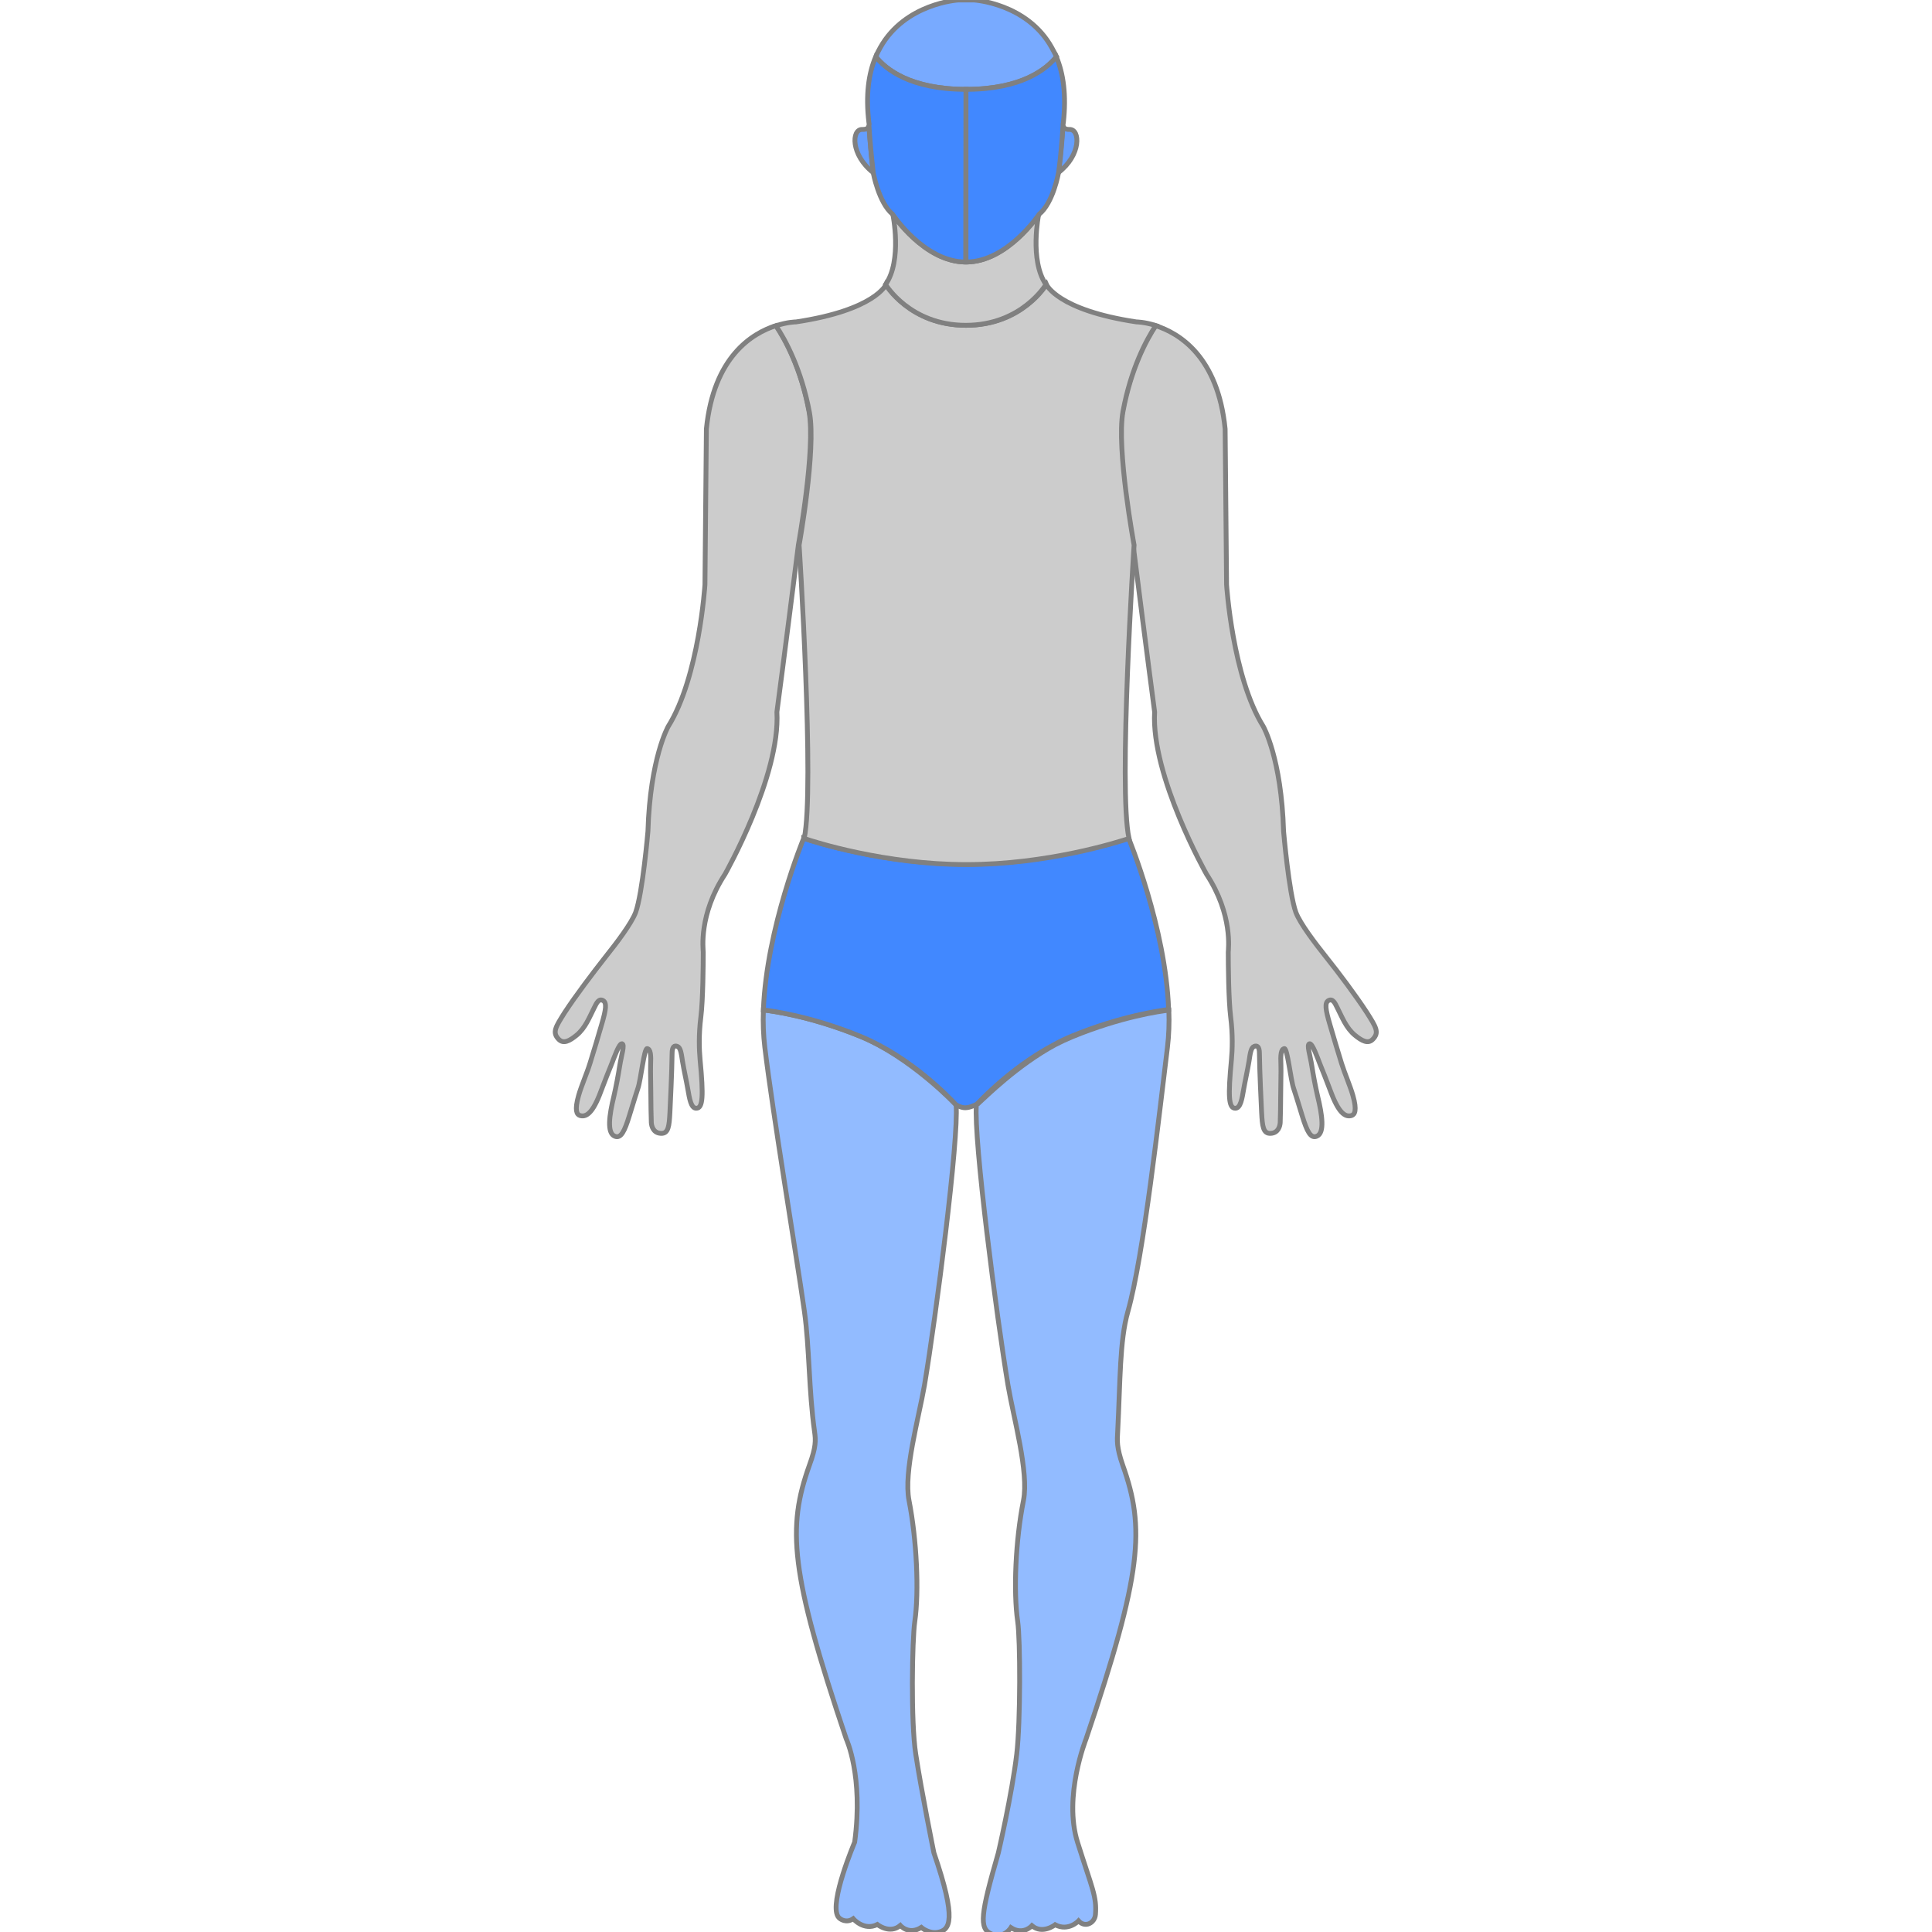
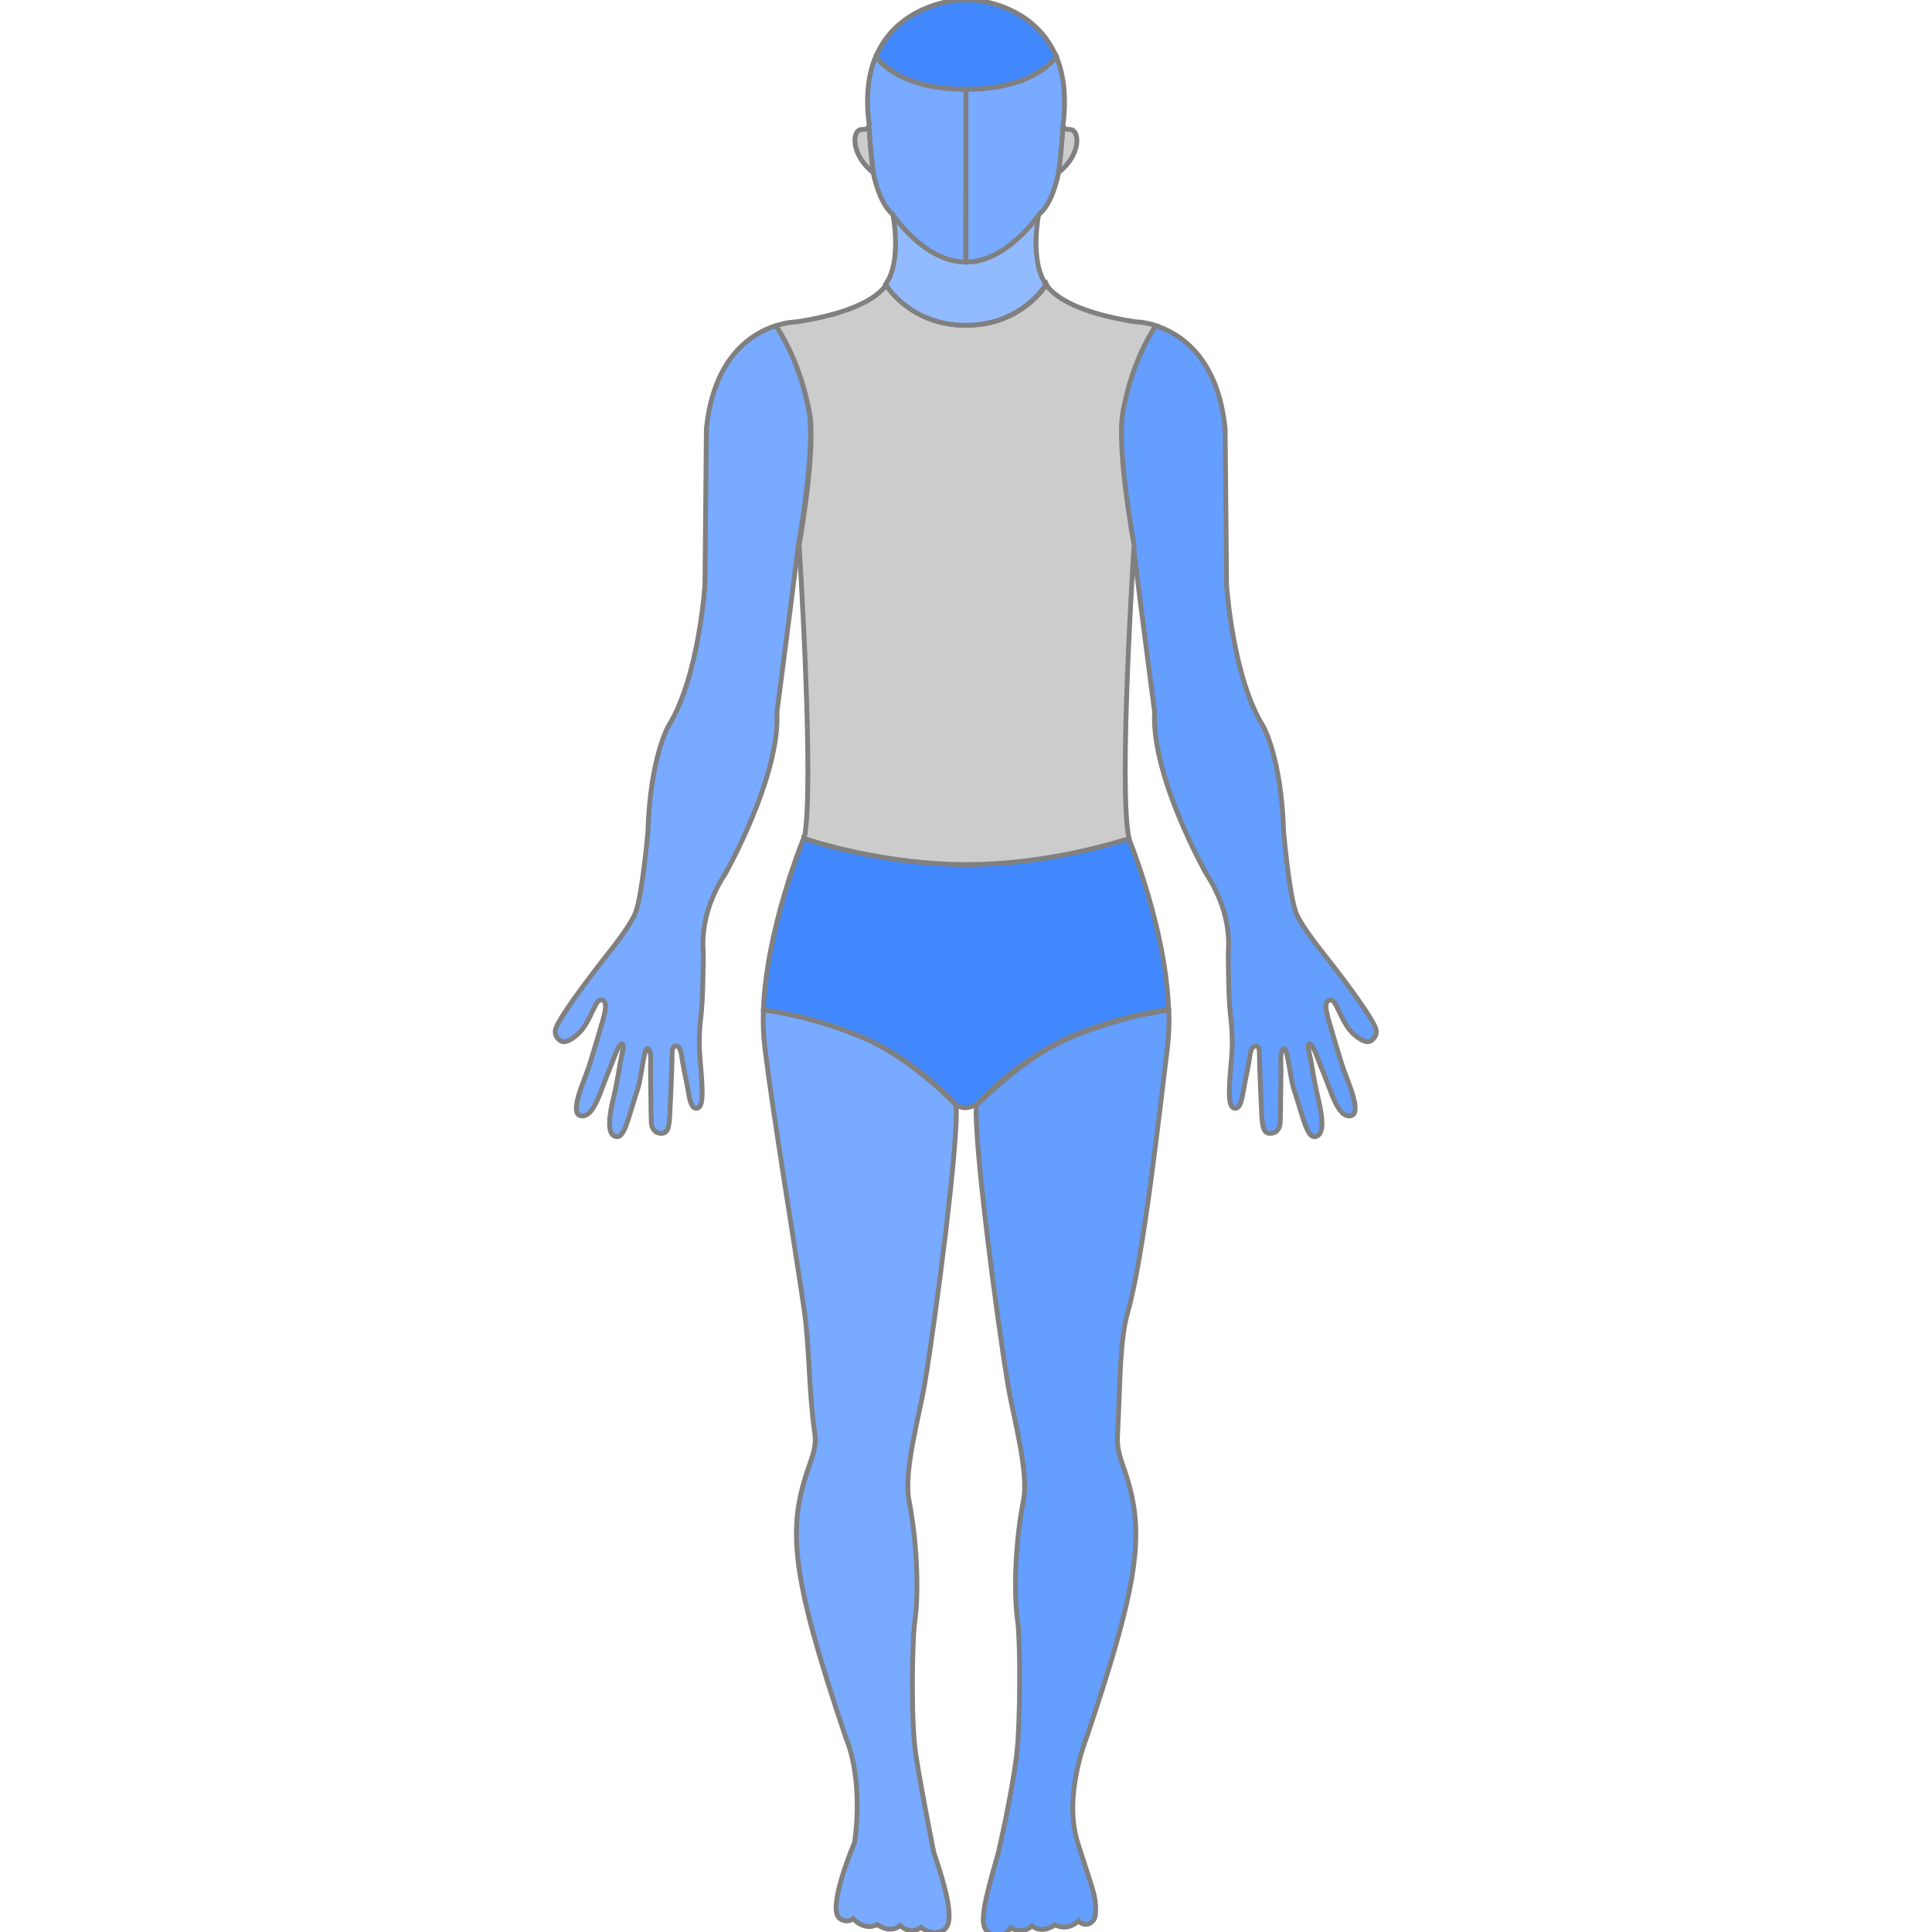
<svg xmlns="http://www.w3.org/2000/svg" id="Capa_1" style="enable-background:new 0 0 800 800;" version="1.1" viewBox="0 0 800 800" x="0px" y="0px" xml:space="preserve">
  <style id="style1" type="text/css">
	.st0{fill:none;stroke:#000000;stroke-width:1;stroke-miterlimit:10;}
	.st1{fill:none;stroke:#000000;stroke-width:1;stroke-linejoin:round;stroke-miterlimit:10;}
	.st2{fill:none;stroke:#000000;stroke-width:1;stroke-linecap:round;stroke-linejoin:round;stroke-miterlimit:10;}
	.st3{fill:none;stroke:#000000;stroke-width:1.33;}
</style>
  <defs id="defs1">
	
		</defs>
-   <path class="st0" d="M404.3,457.5c-1.2,14,8.3,87.3,13.1,116.1c2.3,13.6,8.7,35.9,6.4,47.7c-3.3,16.5-4.2,37.7-2.4,50.1  c1.1,7.5,1.2,41.4-0.4,55c-2,16.7-7.6,40.8-7.6,40.8c-7.3,25.3-8.1,31.4-2.9,33.6s8.1-2.6,8.1-2.6c5.1,3.3,8.7-0.8,8.7-0.8  c4.4,3.7,9.6-0.4,9.6-0.4c5.5,2.9,9.7-1.6,9.7-1.6c2.7,3,6.7,0.9,7-2.6c0.6-7.6-1.4-10.8-7.4-29.9s3.5-42.8,3.5-42.8  c23.3-69,24.5-87.3,15.2-113.4c-2.6-7.5-2.3-10.3-2.1-13.7c1.1-21.4,0.8-37.8,4.2-49.8c6.6-23.2,13-82,16.4-109.4  c0.6-5,0.8-10.2,0.6-15.5c-3.7,0.4-19.8,2.7-40,11c-2.4,1-4.8,2.1-7.1,3.3c-15.6,8.4-28.9,21.7-31.9,24.4  C404.6,457.1,404.4,457.3,404.3,457.5z" id="leg_left" style="fill:#92bbff;fill-rule:evenodd;stroke:grey;stroke-linecap:butt;stroke-linejoin:miter;stroke-opacity:1;stroke-width:2px" />
-   <path class="st0" d="M356.2,429.1c-20.6-8.4-36.7-10.5-40.1-10.9c-0.2,5.3,0,10.5,0.6,15.5c3.3,27.5,13,85.5,16.4,109.4  c2.1,15,1.8,33,4.2,49.8c0.5,3.5,0.6,6.3-2.1,13.7c-9.3,26-8.1,44.3,15.2,113.4c0,0,7.2,15.3,3.5,42.8c0,0-10.6,24.9-6.9,30.8  c0.8,1.3,3.6,2.8,6.3,0.9c0,0,4.4,5.2,10,2.4c0,0,5.1,4.1,9.5,0.4c0,0,3.5,4.1,8.7,0.8c0,0,3.2,2.8,7,2c4.7-1,7.9-4.7-1.8-32.9  c0,0-5.1-25.1-7.5-40.8c-2.1-13.5-1.5-47.5-0.4-55c1.8-12.5,0.8-33.7-2.4-50.1c-2.3-11.8,4-34,6.4-47.7  c4.8-28.7,14.3-102,13.1-116.1C395.8,457.4,377.1,437.7,356.2,429.1z" id="leg_right" style="fill:#92bbff;fill-rule:evenodd;stroke:grey;stroke-linecap:butt;stroke-linejoin:miter;stroke-opacity:1;stroke-width:2px" />
-   <path class="st1" d="M549.2,396.4c-4.7-5.9-10.8-13.9-12.6-18.6c-2.9-8-5.1-33.6-5.1-33.6c-0.9-30.3-8.4-43.4-8.4-43.4  c-12.8-20.5-15.2-58.7-15.2-58.7l-0.6-64.5c-3-29.9-18.9-39.6-28.9-42.8c-3.9,5.9-10.3,17.8-13.6,35.6c-2.8,15.4,4.4,55.2,4.4,55.2  c5.8,46,8.9,69.2,8.9,69.2c-1.5,26.6,21.5,67.2,21.5,67.2c11,16.8,9,31.1,9,32.3c0,4.8,0.1,19.7,1,26.9c0.9,7.2,0.7,13.4,0.3,17.7  c-1.4,14.9-1.2,20,1.6,20c2.2,0,2.8-4,3.5-8c0.6-3.5,1.5-7.3,2.2-11.5c0.5-3.3,0.8-5.6,2.1-6.1c1.2-0.5,2.2,0,2.2,2.9  c0.1,8.2,0.7,19.8,0.9,24.4c0.3,5.7,0.6,8.9,3.8,8.7c3.2-0.2,3.8-3.1,3.9-4.4c0.1-3.5,0.2-7.2,0.2-11.2c0-5.1,0.2-9.6,0.1-12.5  c-0.2-4.4,0-6.7,1.4-7c1.3-0.3,2.6,12.9,3.9,16.6c1.6,4.8,2.5,8.1,3.5,11.2c2,6.5,3.5,9.5,6,8.5c3.4-1.3,2.3-8.8,0.4-16.6  c-0.9-3.9-1.8-8.6-2.4-12.5c-0.7-4.5-2.2-8.8-1-9.2s3.3,5.7,4.4,8.5c2.9,7.1,4.1,10.6,5,12.8c3.2,8,5.8,9.1,8.1,8.4  c1.2-0.4,2.3-2,0.5-8.3c-1.1-3.9-3.4-9.1-4.7-13.3c-1.6-5.2-3.4-11.1-4.8-16c-1.9-6.4-2.2-9.1-0.6-10c1.7-0.9,2.6,0.8,3.7,3.1  c1.9,3.7,3.6,8.3,7.3,11.3c2.7,2.2,5.3,3.7,7.3,1.7c2.9-2.9,1.3-5.2-2.4-11.1C561.3,412.1,554.4,402.9,549.2,396.4z" id="arm_left" style="fill:#cccccc;fill-rule:evenodd;stroke:grey;stroke-linecap:butt;stroke-linejoin:miter;stroke-opacity:1;stroke-width:2px" />
-   <path class="st1" d="M250.6,396.4c4.7-5.9,10.8-13.9,12.6-18.6c2.9-8,5.1-33.6,5.1-33.6c0.9-30.3,8.4-43.4,8.4-43.4  c12.8-20.5,15.2-58.7,15.2-58.7l0.6-64.5c3-29.9,18.9-39.6,28.9-42.8c3.9,5.9,10.3,17.8,13.6,35.6c2.8,15.4-4.4,55.2-4.4,55.2  c-5.8,46-8.9,69.2-8.9,69.2c1.5,26.6-21.5,67.2-21.5,67.2c-11,16.8-9,31.1-9,32.3c0,4.8-0.1,19.7-1,26.9c-0.9,7.2-0.7,13.4-0.3,17.7  c1.4,14.9,1.2,20-1.6,20c-2.2,0-2.8-4-3.5-8c-0.6-3.5-1.5-7.3-2.2-11.5c-0.5-3.3-0.8-5.6-2.1-6.1c-1.2-0.5-2.2,0-2.2,2.9  c-0.1,8.2-0.7,19.8-0.9,24.4c-0.3,5.7-0.6,8.9-3.8,8.7c-3.2-0.2-3.8-3.1-3.9-4.4c-0.1-3.5-0.2-7.2-0.2-11.2c0-5.1-0.2-9.6-0.1-12.5  c0.2-4.4,0-6.7-1.4-7c-1.3-0.3-2.6,12.9-3.9,16.6c-1.6,4.8-2.5,8.1-3.5,11.2c-2,6.5-3.5,9.5-6,8.5c-3.4-1.3-2.3-8.8-0.4-16.6  c0.9-3.9,1.8-8.6,2.4-12.5c0.7-4.5,2.2-8.8,1-9.2c-1.2-0.4-3.3,5.7-4.4,8.5c-2.9,7.1-4.1,10.6-5,12.8c-3.2,8-5.8,9.1-8.1,8.4  c-1.2-0.4-2.3-2-0.5-8.3c1.1-3.9,3.4-9.1,4.7-13.3c1.6-5.2,3.4-11.1,4.8-16c1.9-6.4,2.2-9.1,0.6-10c-1.7-0.9-2.6,0.8-3.7,3.1  c-1.9,3.7-3.6,8.3-7.3,11.3c-2.7,2.2-5.3,3.7-7.3,1.7c-2.9-2.9-1.3-5.2,2.4-11.1C238.5,412.1,245.5,402.9,250.6,396.4z" id="arm_right" style="fill:#cccccc;fill-rule:evenodd;stroke:grey;stroke-linecap:butt;stroke-linejoin:miter;stroke-opacity:1;stroke-width:2px" />
+   <path class="st0" d="M404.3,457.5c-1.2,14,8.3,87.3,13.1,116.1c2.3,13.6,8.7,35.9,6.4,47.7c-3.3,16.5-4.2,37.7-2.4,50.1  c1.1,7.5,1.2,41.4-0.4,55c-2,16.7-7.6,40.8-7.6,40.8c-7.3,25.3-8.1,31.4-2.9,33.6s8.1-2.6,8.1-2.6c5.1,3.3,8.7-0.8,8.7-0.8  c4.4,3.7,9.6-0.4,9.6-0.4c5.5,2.9,9.7-1.6,9.7-1.6c2.7,3,6.7,0.9,7-2.6c0.6-7.6-1.4-10.8-7.4-29.9s3.5-42.8,3.5-42.8  c23.3-69,24.5-87.3,15.2-113.4c-2.6-7.5-2.3-10.3-2.1-13.7c1.1-21.4,0.8-37.8,4.2-49.8c6.6-23.2,13-82,16.4-109.4  c0.6-5,0.8-10.2,0.6-15.5c-3.7,0.4-19.8,2.7-40,11c-2.4,1-4.8,2.1-7.1,3.3c-15.6,8.4-28.9,21.7-31.9,24.4  C404.6,457.1,404.4,457.3,404.3,457.5z" id="leg_left" style="fill:#649eff;fill-rule:evenodd;stroke:grey;stroke-linecap:butt;stroke-linejoin:miter;stroke-opacity:1;stroke-width:2px" />
+   <path class="st0" d="M356.2,429.1c-20.6-8.4-36.7-10.5-40.1-10.9c-0.2,5.3,0,10.5,0.6,15.5c3.3,27.5,13,85.5,16.4,109.4  c2.1,15,1.8,33,4.2,49.8c0.5,3.5,0.6,6.3-2.1,13.7c-9.3,26-8.1,44.3,15.2,113.4c0,0,7.2,15.3,3.5,42.8c0,0-10.6,24.9-6.9,30.8  c0.8,1.3,3.6,2.8,6.3,0.9c0,0,4.4,5.2,10,2.4c0,0,5.1,4.1,9.5,0.4c0,0,3.5,4.1,8.7,0.8c0,0,3.2,2.8,7,2c4.7-1,7.9-4.7-1.8-32.9  c0,0-5.1-25.1-7.5-40.8c-2.1-13.5-1.5-47.5-0.4-55c1.8-12.5,0.8-33.7-2.4-50.1c-2.3-11.8,4-34,6.4-47.7  c4.8-28.7,14.3-102,13.1-116.1C395.8,457.4,377.1,437.7,356.2,429.1z" id="leg_right" style="fill:#78aaff;fill-rule:evenodd;stroke:grey;stroke-linecap:butt;stroke-linejoin:miter;stroke-opacity:1;stroke-width:2px" />
+   <path class="st1" d="M549.2,396.4c-4.7-5.9-10.8-13.9-12.6-18.6c-2.9-8-5.1-33.6-5.1-33.6c-0.9-30.3-8.4-43.4-8.4-43.4  c-12.8-20.5-15.2-58.7-15.2-58.7l-0.6-64.5c-3-29.9-18.9-39.6-28.9-42.8c-3.9,5.9-10.3,17.8-13.6,35.6c-2.8,15.4,4.4,55.2,4.4,55.2  c5.8,46,8.9,69.2,8.9,69.2c-1.5,26.6,21.5,67.2,21.5,67.2c11,16.8,9,31.1,9,32.3c0,4.8,0.1,19.7,1,26.9c0.9,7.2,0.7,13.4,0.3,17.7  c-1.4,14.9-1.2,20,1.6,20c2.2,0,2.8-4,3.5-8c0.6-3.5,1.5-7.3,2.2-11.5c0.5-3.3,0.8-5.6,2.1-6.1c1.2-0.5,2.2,0,2.2,2.9  c0.1,8.2,0.7,19.8,0.9,24.4c0.3,5.7,0.6,8.9,3.8,8.7c3.2-0.2,3.8-3.1,3.9-4.4c0.1-3.5,0.2-7.2,0.2-11.2c0-5.1,0.2-9.6,0.1-12.5  c-0.2-4.4,0-6.7,1.4-7c1.3-0.3,2.6,12.9,3.9,16.6c1.6,4.8,2.5,8.1,3.5,11.2c2,6.5,3.5,9.5,6,8.5c3.4-1.3,2.3-8.8,0.4-16.6  c-0.9-3.9-1.8-8.6-2.4-12.5c-0.7-4.5-2.2-8.8-1-9.2s3.3,5.7,4.4,8.5c2.9,7.1,4.1,10.6,5,12.8c3.2,8,5.8,9.1,8.1,8.4  c1.2-0.4,2.3-2,0.5-8.3c-1.1-3.9-3.4-9.1-4.7-13.3c-1.6-5.2-3.4-11.1-4.8-16c-1.9-6.4-2.2-9.1-0.6-10c1.7-0.9,2.6,0.8,3.7,3.1  c1.9,3.7,3.6,8.3,7.3,11.3c2.7,2.2,5.3,3.7,7.3,1.7c2.9-2.9,1.3-5.2-2.4-11.1C561.3,412.1,554.4,402.9,549.2,396.4z" id="arm_left" style="fill:#649eff;fill-rule:evenodd;stroke:grey;stroke-linecap:butt;stroke-linejoin:miter;stroke-opacity:1;stroke-width:2px" />
+   <path class="st1" d="M250.6,396.4c4.7-5.9,10.8-13.9,12.6-18.6c2.9-8,5.1-33.6,5.1-33.6c0.9-30.3,8.4-43.4,8.4-43.4  c12.8-20.5,15.2-58.7,15.2-58.7l0.6-64.5c3-29.9,18.9-39.6,28.9-42.8c3.9,5.9,10.3,17.8,13.6,35.6c2.8,15.4-4.4,55.2-4.4,55.2  c-5.8,46-8.9,69.2-8.9,69.2c1.5,26.6-21.5,67.2-21.5,67.2c-11,16.8-9,31.1-9,32.3c0,4.8-0.1,19.7-1,26.9c-0.9,7.2-0.7,13.4-0.3,17.7  c1.4,14.9,1.2,20-1.6,20c-2.2,0-2.8-4-3.5-8c-0.6-3.5-1.5-7.3-2.2-11.5c-0.5-3.3-0.8-5.6-2.1-6.1c-1.2-0.5-2.2,0-2.2,2.9  c-0.1,8.2-0.7,19.8-0.9,24.4c-0.3,5.7-0.6,8.9-3.8,8.7c-3.2-0.2-3.8-3.1-3.9-4.4c-0.1-3.5-0.2-7.2-0.2-11.2c0-5.1-0.2-9.6-0.1-12.5  c0.2-4.4,0-6.7-1.4-7c-1.3-0.3-2.6,12.9-3.9,16.6c-1.6,4.8-2.5,8.1-3.5,11.2c-2,6.5-3.5,9.5-6,8.5c-3.4-1.3-2.3-8.8-0.4-16.6  c0.9-3.9,1.8-8.6,2.4-12.5c0.7-4.5,2.2-8.8,1-9.2c-1.2-0.4-3.3,5.7-4.4,8.5c-2.9,7.1-4.1,10.6-5,12.8c-3.2,8-5.8,9.1-8.1,8.4  c-1.2-0.4-2.3-2-0.5-8.3c1.1-3.9,3.4-9.1,4.7-13.3c1.6-5.2,3.4-11.1,4.8-16c1.9-6.4,2.2-9.1,0.6-10c-1.7-0.9-2.6,0.8-3.7,3.1  c-1.9,3.7-3.6,8.3-7.3,11.3c-2.7,2.2-5.3,3.7-7.3,1.7c-2.9-2.9-1.3-5.2,2.4-11.1C238.5,412.1,245.5,402.9,250.6,396.4z" id="arm_right" style="fill:#78aaff;fill-rule:evenodd;stroke:grey;stroke-linecap:butt;stroke-linejoin:miter;stroke-opacity:1;stroke-width:2px" />
  <path class="st0" d="M332.8,347.1C332.8,347.1,332.8,347.2,332.8,347.1c0,0-15.4,37.1-16.7,71.1c3.4,0.4,19.5,2.5,40.1,10.9  c20.9,8.6,36.7,25.2,39.6,28.3c0,0,1.9,1.3,3.9,1.3s4.6-1.4,4.6-1.4c0.1-0.1,0.3-0.2,0.6-0.5c4.1-4.3,16.2-16.2,31.9-24.4  c2.3-1.3,4.7-2.4,7.1-3.4c20.2-8.3,36.3-10.5,40-11c-1.2-33.9-16.6-71-16.6-71c0,0,0,0,0,0c-4.8,1.6-34,10.8-67.3,10.8  C366.5,357.9,337.2,348.6,332.8,347.1z" id="abdomen" style="fill:#4188ff;fill-rule:evenodd;stroke:grey;stroke-linecap:butt;stroke-linejoin:miter;stroke-opacity:1;stroke-width:2px" />
  <path class="st0" d="M465,170.4c3.3-17.8,9.7-29.7,13.6-35.6c-4.7-1.5-8-1.5-8-1.5c-32.8-4.9-37.3-15.5-37.3-15.5  s-10,16.9-33.2,16.9c-23.2,0-33.2-16.9-33.2-16.9c0,0-4.5,10.6-37.3,15.5c0,0-3.5,0-8.3,1.6c3.8,5.7,10.5,17.8,13.9,36  c2.8,15.4-4.3,54.8-4.3,54.8s6.5,101.2,2.1,121.5c4.4,1.5,33.6,10.8,67.2,10.8c33.3,0,62.4-9.2,67.3-10.8  c-4.5-20.2,2.1-121.5,2.1-121.5S462.2,185.8,465,170.4z" id="torso" style="fill:#cccccc;fill-rule:evenodd;stroke:grey;stroke-linecap:butt;stroke-linejoin:miter;stroke-opacity:1;stroke-width:2px" />
-   <path class="st2" d="M400,108.5c-17.2,0-30.3-19.8-30.3-19.8c0,0,4,19.1-3,29.1v0c0,0,10,16.9,33.2,16.9c23.2,0,33.2-16.9,33.2-16.9  c-6.9-10-3-29.1-3-29.1S417.2,108.5,400,108.5z" id="neck" style="fill:#cccccc;fill-rule:evenodd;stroke:grey;stroke-linecap:butt;stroke-linejoin:miter;stroke-opacity:1;stroke-width:2px" />
-   <path class="st0" d="M442.9,53.6c-2.1,0.1-2.7-1-2.8-1.8c0,0.7-0.2,3.6-0.7,9c-0.6,6.3-1.2,10.7-1.2,10.7  C447.8,64.2,447.3,53.5,442.9,53.6z" id="ear_left" style="fill:#649eff;fill-rule:evenodd;stroke:grey;stroke-linecap:butt;stroke-linejoin:miter;stroke-opacity:1;stroke-width:2px" />
-   <path class="st0" d="M357,53.6c-4.4-0.1-4.8,10.5,4.6,17.9c-0.2-1.6-0.7-5.7-1.1-10.6c-0.3-3.7-0.6-6.9-0.7-8.9  C359.7,52.8,359.1,53.7,357,53.6z" id="ear_right" style="fill:#649eff;fill-rule:evenodd;stroke:grey;stroke-linecap:butt;stroke-linejoin:miter;stroke-opacity:1;stroke-width:2px" />
-   <path class="st3" d="M435.5,19.7C425.3,1.3,403.3,0,403.3,0h-6.5c0,0-22,1.3-32.3,19.7c-0.7,1.2-1.3,2.4-1.8,3.8  c4,5.1,14.2,13.5,37.4,13.5c23.1,0,33.3-8.4,37.4-13.5C436.8,22.2,436.2,20.9,435.5,19.7z" id="brain" style="fill:#78aaff;fill-rule:evenodd;stroke:grey;stroke-linecap:butt;stroke-linejoin:miter;stroke-opacity:1;stroke-width:2px" />
-   <path class="st0" d="M400,37c-23.1,0-33.3-8.4-37.4-13.5c-2.9,6.9-4.2,15.8-2.8,27.3c0,0,0.2,0.6,0,1.2c0.1,2,0.4,5.2,0.7,8.9  c0.4,5,1,9.2,1.1,10.7c0,0,2.3,12.4,8,17.1v0c0,0,13,19.8,30.3,19.8L400,37C400,37,400,37,400,37z" id="face_right" style="fill:#4188ff;fill-rule:evenodd;stroke:grey;stroke-linecap:butt;stroke-linejoin:miter;stroke-opacity:1;stroke-width:2px" />
-   <path class="st0" d="M437.4,23.5C433.3,28.6,423.1,37,400,37v71.5c17.2,0,30.3-19.8,30.3-19.8c5.8-4.7,8-17.1,8-17.1c0,0,0,0,0,0  c0-0.1,0.7-4.4,1.2-10.7c0.5-5.4,0.6-8.3,0.7-9c-0.1-0.6,0.1-1,0.1-1C441.6,39.3,440.3,30.4,437.4,23.5z" id="face_left" style="fill:#4188ff;fill-rule:evenodd;stroke:grey;stroke-linecap:butt;stroke-linejoin:miter;stroke-opacity:1;stroke-width:2px" />
+   <path class="st2" d="M400,108.5c-17.2,0-30.3-19.8-30.3-19.8c0,0,4,19.1-3,29.1v0c0,0,10,16.9,33.2,16.9c23.2,0,33.2-16.9,33.2-16.9  c-6.9-10-3-29.1-3-29.1S417.2,108.5,400,108.5z" id="neck" style="fill:#92bbff;fill-rule:evenodd;stroke:grey;stroke-linecap:butt;stroke-linejoin:miter;stroke-opacity:1;stroke-width:2px" />
+   <path class="st0" d="M442.9,53.6c-2.1,0.1-2.7-1-2.8-1.8c0,0.7-0.2,3.6-0.7,9c-0.6,6.3-1.2,10.7-1.2,10.7  C447.8,64.2,447.3,53.5,442.9,53.6z" id="ear_left" style="fill:#cccccc;fill-rule:evenodd;stroke:grey;stroke-linecap:butt;stroke-linejoin:miter;stroke-opacity:1;stroke-width:2px" />
+   <path class="st0" d="M357,53.6c-4.4-0.1-4.8,10.5,4.6,17.9c-0.2-1.6-0.7-5.7-1.1-10.6c-0.3-3.7-0.6-6.9-0.7-8.9  C359.7,52.8,359.1,53.7,357,53.6z" id="ear_right" style="fill:#cccccc;fill-rule:evenodd;stroke:grey;stroke-linecap:butt;stroke-linejoin:miter;stroke-opacity:1;stroke-width:2px" />
+   <path class="st3" d="M435.5,19.7C425.3,1.3,403.3,0,403.3,0h-6.5c0,0-22,1.3-32.3,19.7c-0.7,1.2-1.3,2.4-1.8,3.8  c4,5.1,14.2,13.5,37.4,13.5c23.1,0,33.3-8.4,37.4-13.5C436.8,22.2,436.2,20.9,435.5,19.7z" id="brain" style="fill:#4188ff;fill-rule:evenodd;stroke:grey;stroke-linecap:butt;stroke-linejoin:miter;stroke-opacity:1;stroke-width:2px" />
+   <path class="st0" d="M400,37c-23.1,0-33.3-8.4-37.4-13.5c-2.9,6.9-4.2,15.8-2.8,27.3c0,0,0.2,0.6,0,1.2c0.1,2,0.4,5.2,0.7,8.9  c0.4,5,1,9.2,1.1,10.7c0,0,2.3,12.4,8,17.1v0c0,0,13,19.8,30.3,19.8L400,37C400,37,400,37,400,37z" id="face_right" style="fill:#78aaff;fill-rule:evenodd;stroke:grey;stroke-linecap:butt;stroke-linejoin:miter;stroke-opacity:1;stroke-width:2px" />
+   <path class="st0" d="M437.4,23.5C433.3,28.6,423.1,37,400,37v71.5c17.2,0,30.3-19.8,30.3-19.8c5.8-4.7,8-17.1,8-17.1c0,0,0,0,0,0  c0-0.1,0.7-4.4,1.2-10.7c0.5-5.4,0.6-8.3,0.7-9c-0.1-0.6,0.1-1,0.1-1C441.6,39.3,440.3,30.4,437.4,23.5z" id="face_left" style="fill:#78aaff;fill-rule:evenodd;stroke:grey;stroke-linecap:butt;stroke-linejoin:miter;stroke-opacity:1;stroke-width:2px" />
</svg>
